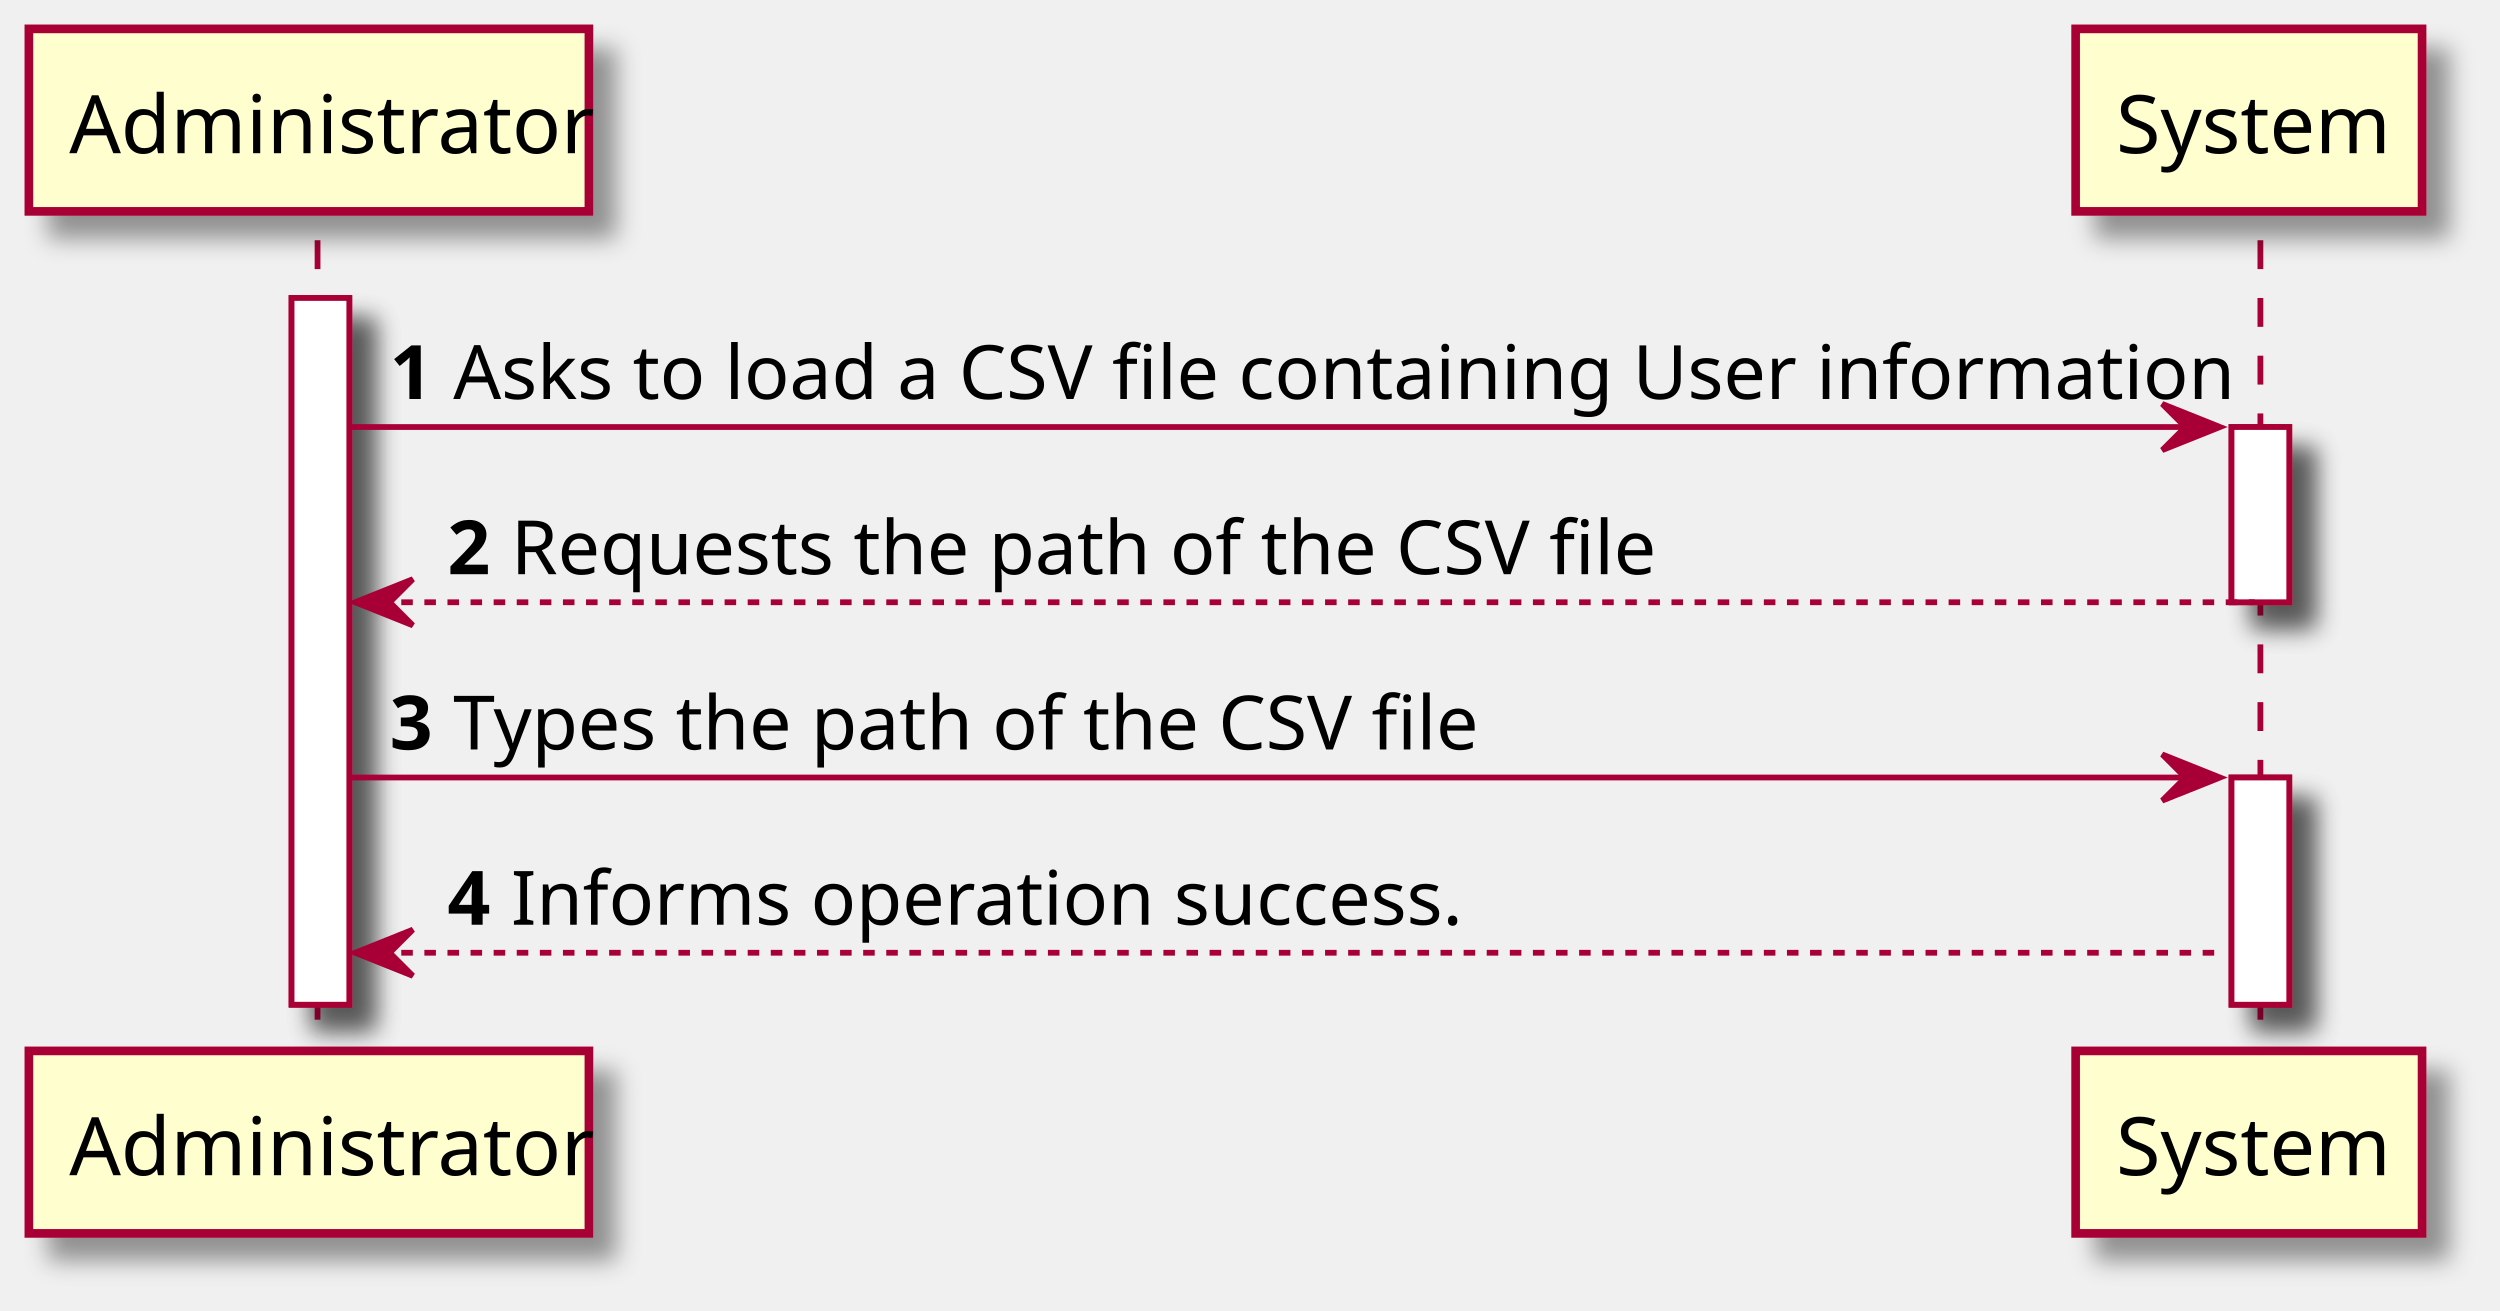
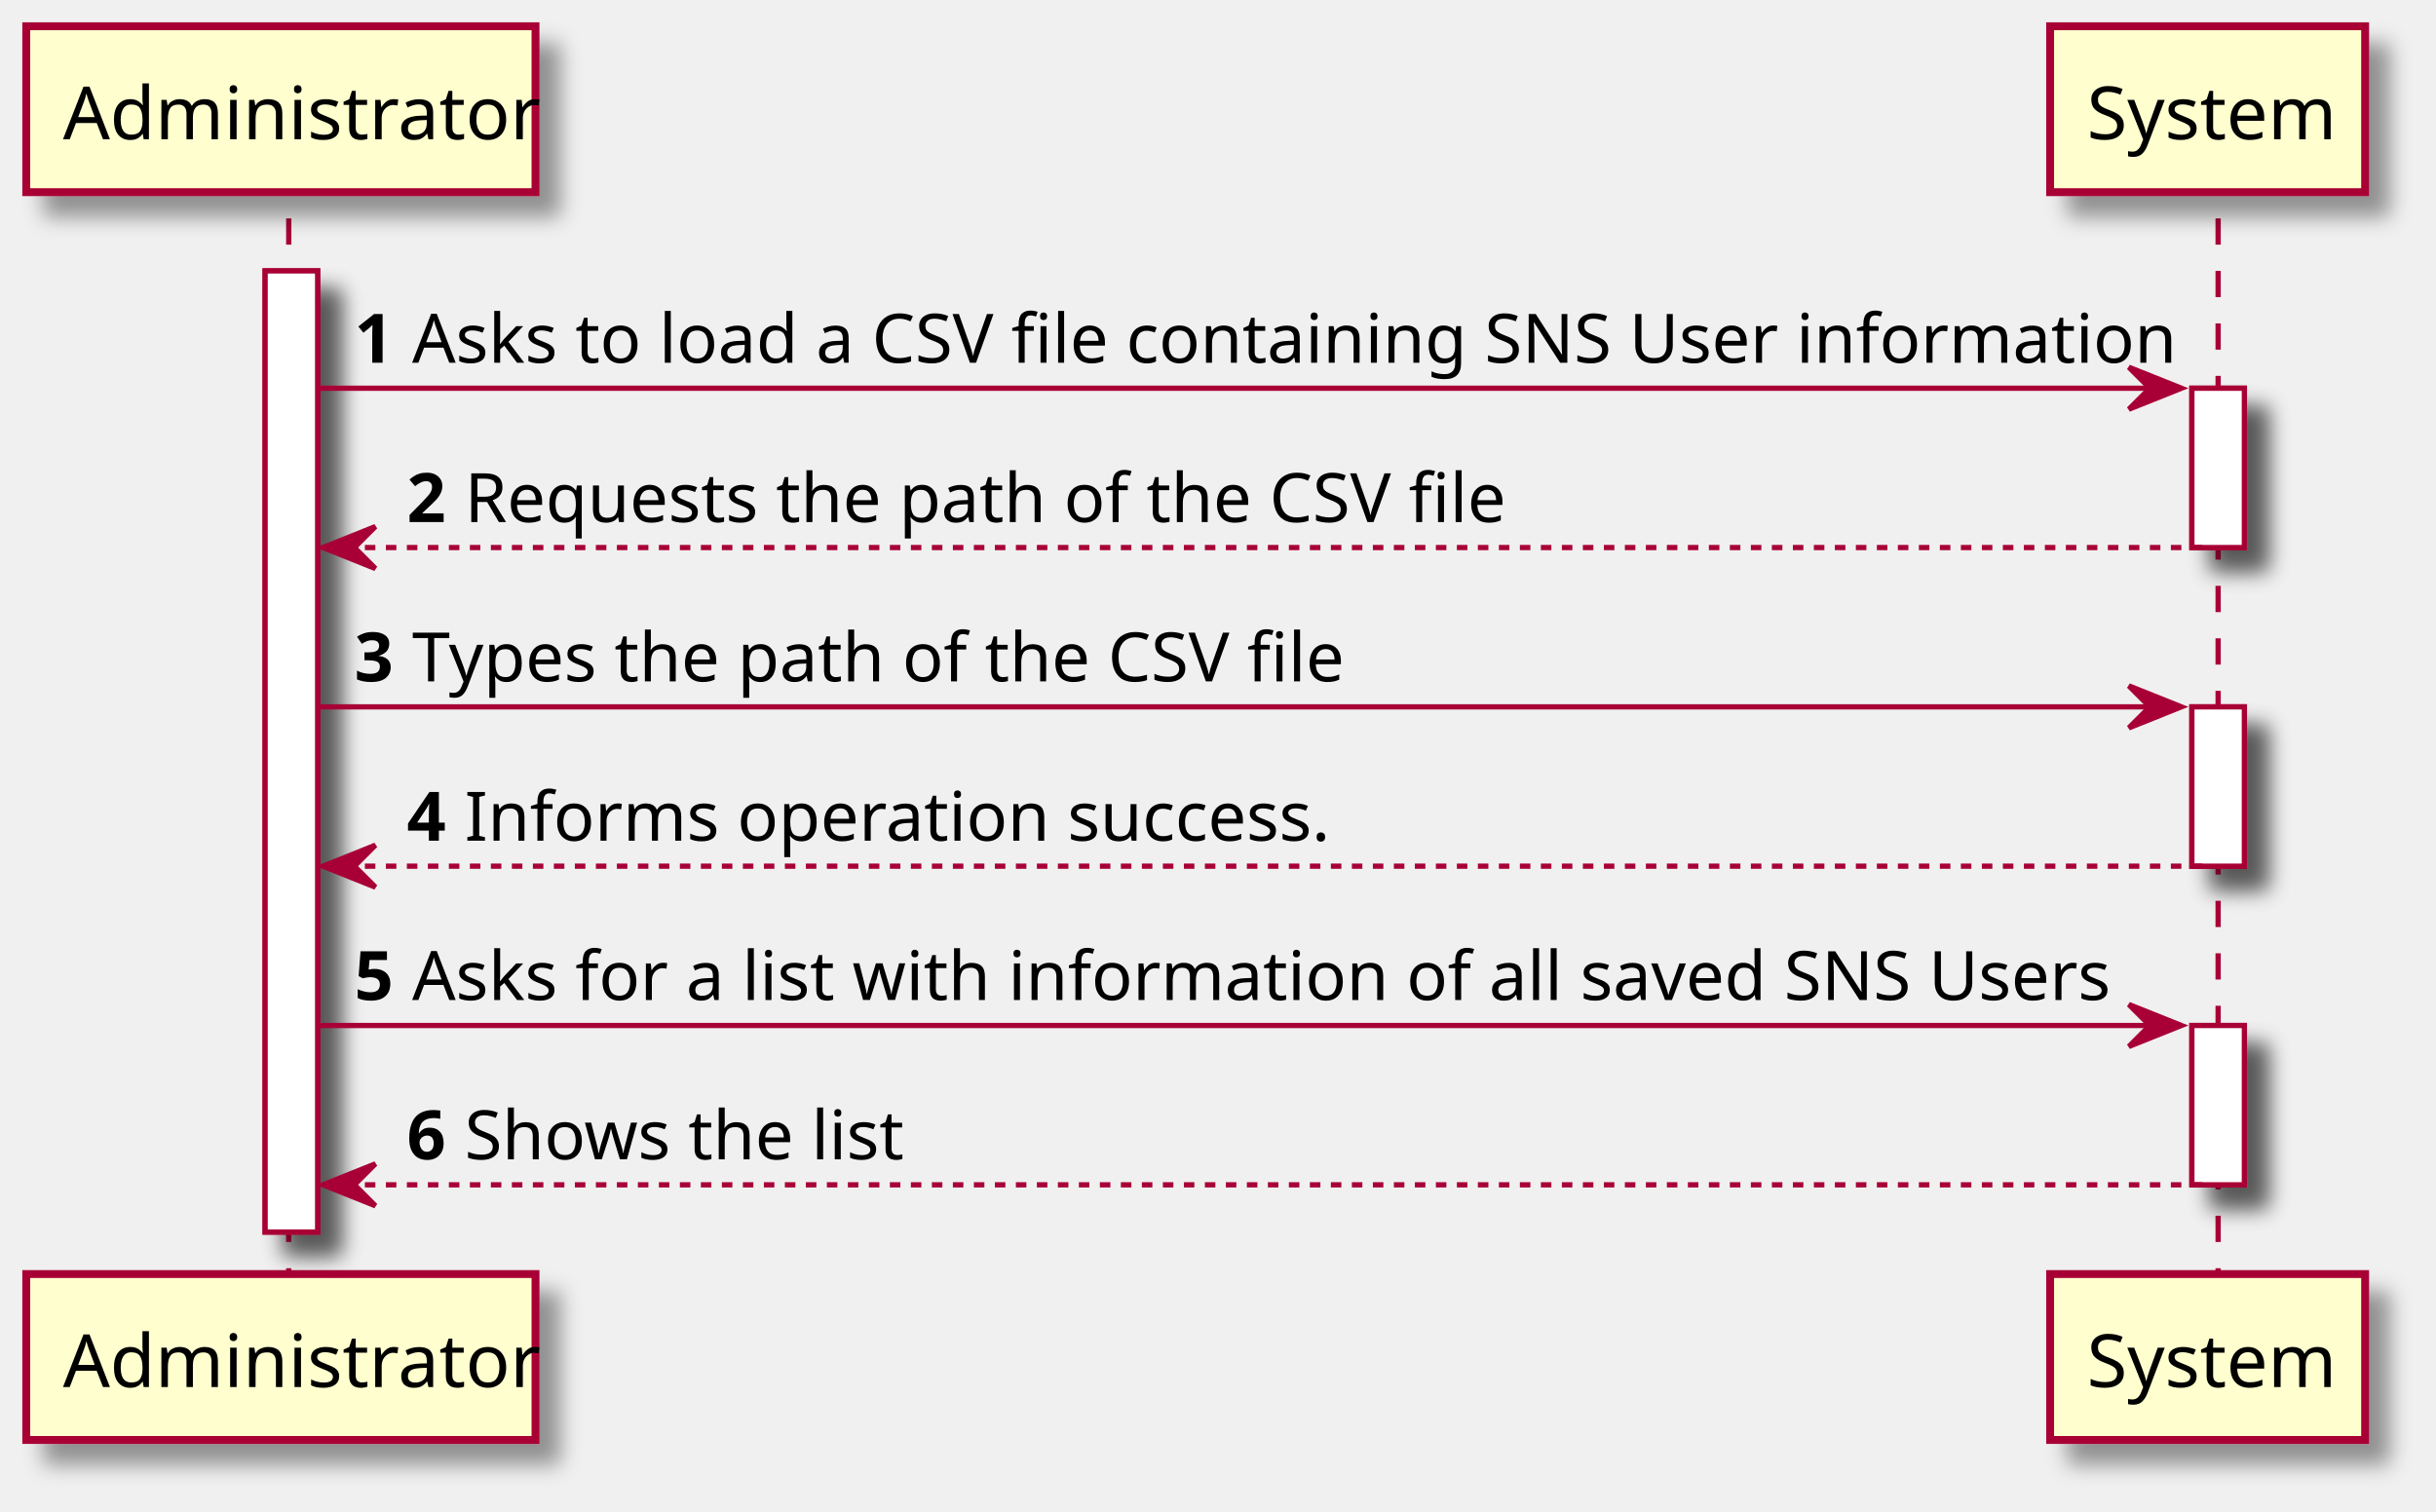
- <svg xmlns="http://www.w3.org/2000/svg" contentScriptType="application/ecmascript" contentStyleType="text/css" height="227px" preserveAspectRatio="none" style="width:433px;height:227px;background:#FFFFFF;" version="1.1" viewBox="0 0 433 227" width="433px" zoomAndPan="magnify">
+ <svg xmlns="http://www.w3.org/2000/svg" contentScriptType="application/ecmascript" contentStyleType="text/css" height="288px" preserveAspectRatio="none" style="width:464px;height:288px;background:#FFFFFF;" version="1.1" viewBox="0 0 464 288" width="464px" zoomAndPan="magnify">
  <defs>
-     <filter height="300%" id="fqwd013yvgnbk" width="300%" x="-1" y="-1">
+     <filter height="300%" id="fzeiacv930g7n" width="300%" x="-1" y="-1">
      <feGaussianBlur result="blurOut" stdDeviation="2.0" />
      <feColorMatrix in="blurOut" result="blurOut2" type="matrix" values="0 0 0 0 0 0 0 0 0 0 0 0 0 0 0 0 0 0 .4 0" />
      <feOffset dx="4.0" dy="4.0" in="blurOut2" result="blurOut3" />
      <feBlend in="SourceGraphic" in2="blurOut3" mode="normal" />
    </filter>
  </defs>
  <g>
-     <rect fill="#FFFFFF" filter="url(#fqwd013yvgnbk)" height="122.406" style="stroke:#A80036;stroke-width:1.0;" width="10" x="50.5" y="51.609" />
-     <rect fill="#FFFFFF" filter="url(#fqwd013yvgnbk)" height="30.352" style="stroke:#A80036;stroke-width:1.0;" width="10" x="386.5" y="73.961" />
-     <rect fill="#FFFFFF" filter="url(#fqwd013yvgnbk)" height="39.352" style="stroke:#A80036;stroke-width:1.0;" width="10" x="386.5" y="134.664" />
-     <line style="stroke:#A80036;stroke-width:1.0;stroke-dasharray:5.0,5.0;" x1="55" x2="55" y1="41.609" y2="183.016" />
-     <line style="stroke:#A80036;stroke-width:1.0;stroke-dasharray:5.0,5.0;" x1="391.5" x2="391.5" y1="41.609" y2="183.016" />
-     <rect fill="#FEFECE" filter="url(#fqwd013yvgnbk)" height="31.609" style="stroke:#A80036;stroke-width:1.5;" width="97" x="5" y="5" />
+     <rect fill="#FFFFFF" filter="url(#fzeiacv930g7n)" height="183.109" style="stroke:#A80036;stroke-width:1.0;" width="10" x="50.5" y="51.609" />
+     <rect fill="#FFFFFF" filter="url(#fzeiacv930g7n)" height="30.352" style="stroke:#A80036;stroke-width:1.0;" width="10" x="417.5" y="73.961" />
+     <rect fill="#FFFFFF" filter="url(#fzeiacv930g7n)" height="30.352" style="stroke:#A80036;stroke-width:1.0;" width="10" x="417.5" y="134.664" />
+     <rect fill="#FFFFFF" filter="url(#fzeiacv930g7n)" height="30.352" style="stroke:#A80036;stroke-width:1.0;" width="10" x="417.5" y="195.367" />
+     <line style="stroke:#A80036;stroke-width:1.0;stroke-dasharray:5.0,5.0;" x1="55" x2="55" y1="41.609" y2="243.719" />
+     <line style="stroke:#A80036;stroke-width:1.0;stroke-dasharray:5.0,5.0;" x1="422.5" x2="422.5" y1="41.609" y2="243.719" />
+     <rect fill="#FEFECE" filter="url(#fzeiacv930g7n)" height="31.609" style="stroke:#A80036;stroke-width:1.5;" width="97" x="5" y="5" />
    <text fill="#000000" font-family="sans-serif" font-size="14" lengthAdjust="spacing" textLength="83" x="12" y="26.533">Administrator</text>
-     <rect fill="#FEFECE" filter="url(#fqwd013yvgnbk)" height="31.609" style="stroke:#A80036;stroke-width:1.5;" width="97" x="5" y="182.016" />
-     <text fill="#000000" font-family="sans-serif" font-size="14" lengthAdjust="spacing" textLength="83" x="12" y="203.549">Administrator</text>
-     <rect fill="#FEFECE" filter="url(#fqwd013yvgnbk)" height="31.609" style="stroke:#A80036;stroke-width:1.5;" width="60" x="359.5" y="5" />
-     <text fill="#000000" font-family="sans-serif" font-size="14" lengthAdjust="spacing" textLength="46" x="366.5" y="26.533">System</text>
-     <rect fill="#FEFECE" filter="url(#fqwd013yvgnbk)" height="31.609" style="stroke:#A80036;stroke-width:1.5;" width="60" x="359.5" y="182.016" />
-     <text fill="#000000" font-family="sans-serif" font-size="14" lengthAdjust="spacing" textLength="46" x="366.5" y="203.549">System</text>
-     <rect fill="#FFFFFF" filter="url(#fqwd013yvgnbk)" height="122.406" style="stroke:#A80036;stroke-width:1.0;" width="10" x="50.5" y="51.609" />
-     <rect fill="#FFFFFF" filter="url(#fqwd013yvgnbk)" height="30.352" style="stroke:#A80036;stroke-width:1.0;" width="10" x="386.5" y="73.961" />
-     <rect fill="#FFFFFF" filter="url(#fqwd013yvgnbk)" height="39.352" style="stroke:#A80036;stroke-width:1.0;" width="10" x="386.5" y="134.664" />
-     <polygon fill="#A80036" points="374.5,69.961,384.5,73.961,374.5,77.961,378.5,73.961" style="stroke:#A80036;stroke-width:1.0;" />
-     <line style="stroke:#A80036;stroke-width:1.0;" x1="60.5" x2="380.5" y1="73.961" y2="73.961" />
+     <rect fill="#FEFECE" filter="url(#fzeiacv930g7n)" height="31.609" style="stroke:#A80036;stroke-width:1.5;" width="97" x="5" y="242.719" />
+     <text fill="#000000" font-family="sans-serif" font-size="14" lengthAdjust="spacing" textLength="83" x="12" y="264.252">Administrator</text>
+     <rect fill="#FEFECE" filter="url(#fzeiacv930g7n)" height="31.609" style="stroke:#A80036;stroke-width:1.5;" width="60" x="390.5" y="5" />
+     <text fill="#000000" font-family="sans-serif" font-size="14" lengthAdjust="spacing" textLength="46" x="397.5" y="26.533">System</text>
+     <rect fill="#FEFECE" filter="url(#fzeiacv930g7n)" height="31.609" style="stroke:#A80036;stroke-width:1.5;" width="60" x="390.5" y="242.719" />
+     <text fill="#000000" font-family="sans-serif" font-size="14" lengthAdjust="spacing" textLength="46" x="397.5" y="264.252">System</text>
+     <rect fill="#FFFFFF" filter="url(#fzeiacv930g7n)" height="183.109" style="stroke:#A80036;stroke-width:1.0;" width="10" x="50.5" y="51.609" />
+     <rect fill="#FFFFFF" filter="url(#fzeiacv930g7n)" height="30.352" style="stroke:#A80036;stroke-width:1.0;" width="10" x="417.5" y="73.961" />
+     <rect fill="#FFFFFF" filter="url(#fzeiacv930g7n)" height="30.352" style="stroke:#A80036;stroke-width:1.0;" width="10" x="417.5" y="134.664" />
+     <rect fill="#FFFFFF" filter="url(#fzeiacv930g7n)" height="30.352" style="stroke:#A80036;stroke-width:1.0;" width="10" x="417.5" y="195.367" />
+     <polygon fill="#A80036" points="405.5,69.961,415.5,73.961,405.5,77.961,409.5,73.961" style="stroke:#A80036;stroke-width:1.0;" />
+     <line style="stroke:#A80036;stroke-width:1.0;" x1="60.5" x2="411.5" y1="73.961" y2="73.961" />
    <text fill="#000000" font-family="sans-serif" font-size="13" font-weight="bold" lengthAdjust="spacing" textLength="7" x="67.5" y="69.105">1</text>
-     <text fill="#000000" font-family="sans-serif" font-size="13" lengthAdjust="spacing" textLength="296" x="78.5" y="69.105">Asks to load a CSV file containing User information</text>
+     <text fill="#000000" font-family="sans-serif" font-size="13" lengthAdjust="spacing" textLength="327" x="78.5" y="69.105">Asks to load a CSV file containing SNS User information</text>
    <polygon fill="#A80036" points="71.5,100.312,61.5,104.312,71.5,108.312,67.5,104.312" style="stroke:#A80036;stroke-width:1.0;" />
-     <line style="stroke:#A80036;stroke-width:1.0;stroke-dasharray:2.0,2.0;" x1="65.5" x2="390.5" y1="104.312" y2="104.312" />
+     <line style="stroke:#A80036;stroke-width:1.0;stroke-dasharray:2.0,2.0;" x1="65.5" x2="421.5" y1="104.312" y2="104.312" />
    <text fill="#000000" font-family="sans-serif" font-size="13" font-weight="bold" lengthAdjust="spacing" textLength="7" x="77.5" y="99.456">2</text>
    <text fill="#000000" font-family="sans-serif" font-size="13" lengthAdjust="spacing" textLength="193" x="88.5" y="99.456">Requests the path of the CSV file</text>
-     <polygon fill="#A80036" points="374.5,130.664,384.5,134.664,374.5,138.664,378.5,134.664" style="stroke:#A80036;stroke-width:1.0;" />
-     <line style="stroke:#A80036;stroke-width:1.0;" x1="60.5" x2="380.5" y1="134.664" y2="134.664" />
+     <polygon fill="#A80036" points="405.5,130.664,415.5,134.664,405.5,138.664,409.5,134.664" style="stroke:#A80036;stroke-width:1.0;" />
+     <line style="stroke:#A80036;stroke-width:1.0;" x1="60.5" x2="411.5" y1="134.664" y2="134.664" />
    <text fill="#000000" font-family="sans-serif" font-size="13" font-weight="bold" lengthAdjust="spacing" textLength="7" x="67.5" y="129.808">3</text>
    <text fill="#000000" font-family="sans-serif" font-size="13" lengthAdjust="spacing" textLength="173" x="78.5" y="129.808">Types the path of the CSV file</text>
    <polygon fill="#A80036" points="71.5,161.016,61.5,165.016,71.5,169.016,67.5,165.016" style="stroke:#A80036;stroke-width:1.0;" />
-     <line style="stroke:#A80036;stroke-width:1.0;stroke-dasharray:2.0,2.0;" x1="65.5" x2="385.5" y1="165.016" y2="165.016" />
+     <line style="stroke:#A80036;stroke-width:1.0;stroke-dasharray:2.0,2.0;" x1="65.5" x2="421.5" y1="165.016" y2="165.016" />
    <text fill="#000000" font-family="sans-serif" font-size="13" font-weight="bold" lengthAdjust="spacing" textLength="7" x="77.5" y="160.159">4</text>
    <text fill="#000000" font-family="sans-serif" font-size="13" lengthAdjust="spacing" textLength="156" x="88.5" y="160.159">Informs operation success.</text>
+     <polygon fill="#A80036" points="405.5,191.367,415.5,195.367,405.5,199.367,409.5,195.367" style="stroke:#A80036;stroke-width:1.0;" />
+     <line style="stroke:#A80036;stroke-width:1.0;" x1="60.5" x2="411.5" y1="195.367" y2="195.367" />
+     <text fill="#000000" font-family="sans-serif" font-size="13" font-weight="bold" lengthAdjust="spacing" textLength="7" x="67.5" y="190.511">5</text>
+     <text fill="#000000" font-family="sans-serif" font-size="13" lengthAdjust="spacing" textLength="311" x="78.5" y="190.511">Asks for a list with information of all saved SNS Users</text>
+     <polygon fill="#A80036" points="71.5,221.719,61.5,225.719,71.5,229.719,67.5,225.719" style="stroke:#A80036;stroke-width:1.0;" />
+     <line style="stroke:#A80036;stroke-width:1.0;stroke-dasharray:2.0,2.0;" x1="65.5" x2="421.5" y1="225.719" y2="225.719" />
+     <text fill="#000000" font-family="sans-serif" font-size="13" font-weight="bold" lengthAdjust="spacing" textLength="7" x="77.5" y="220.862">6</text>
+     <text fill="#000000" font-family="sans-serif" font-size="13" lengthAdjust="spacing" textLength="82" x="88.5" y="220.862">Shows the list</text>
  </g>
</svg>
